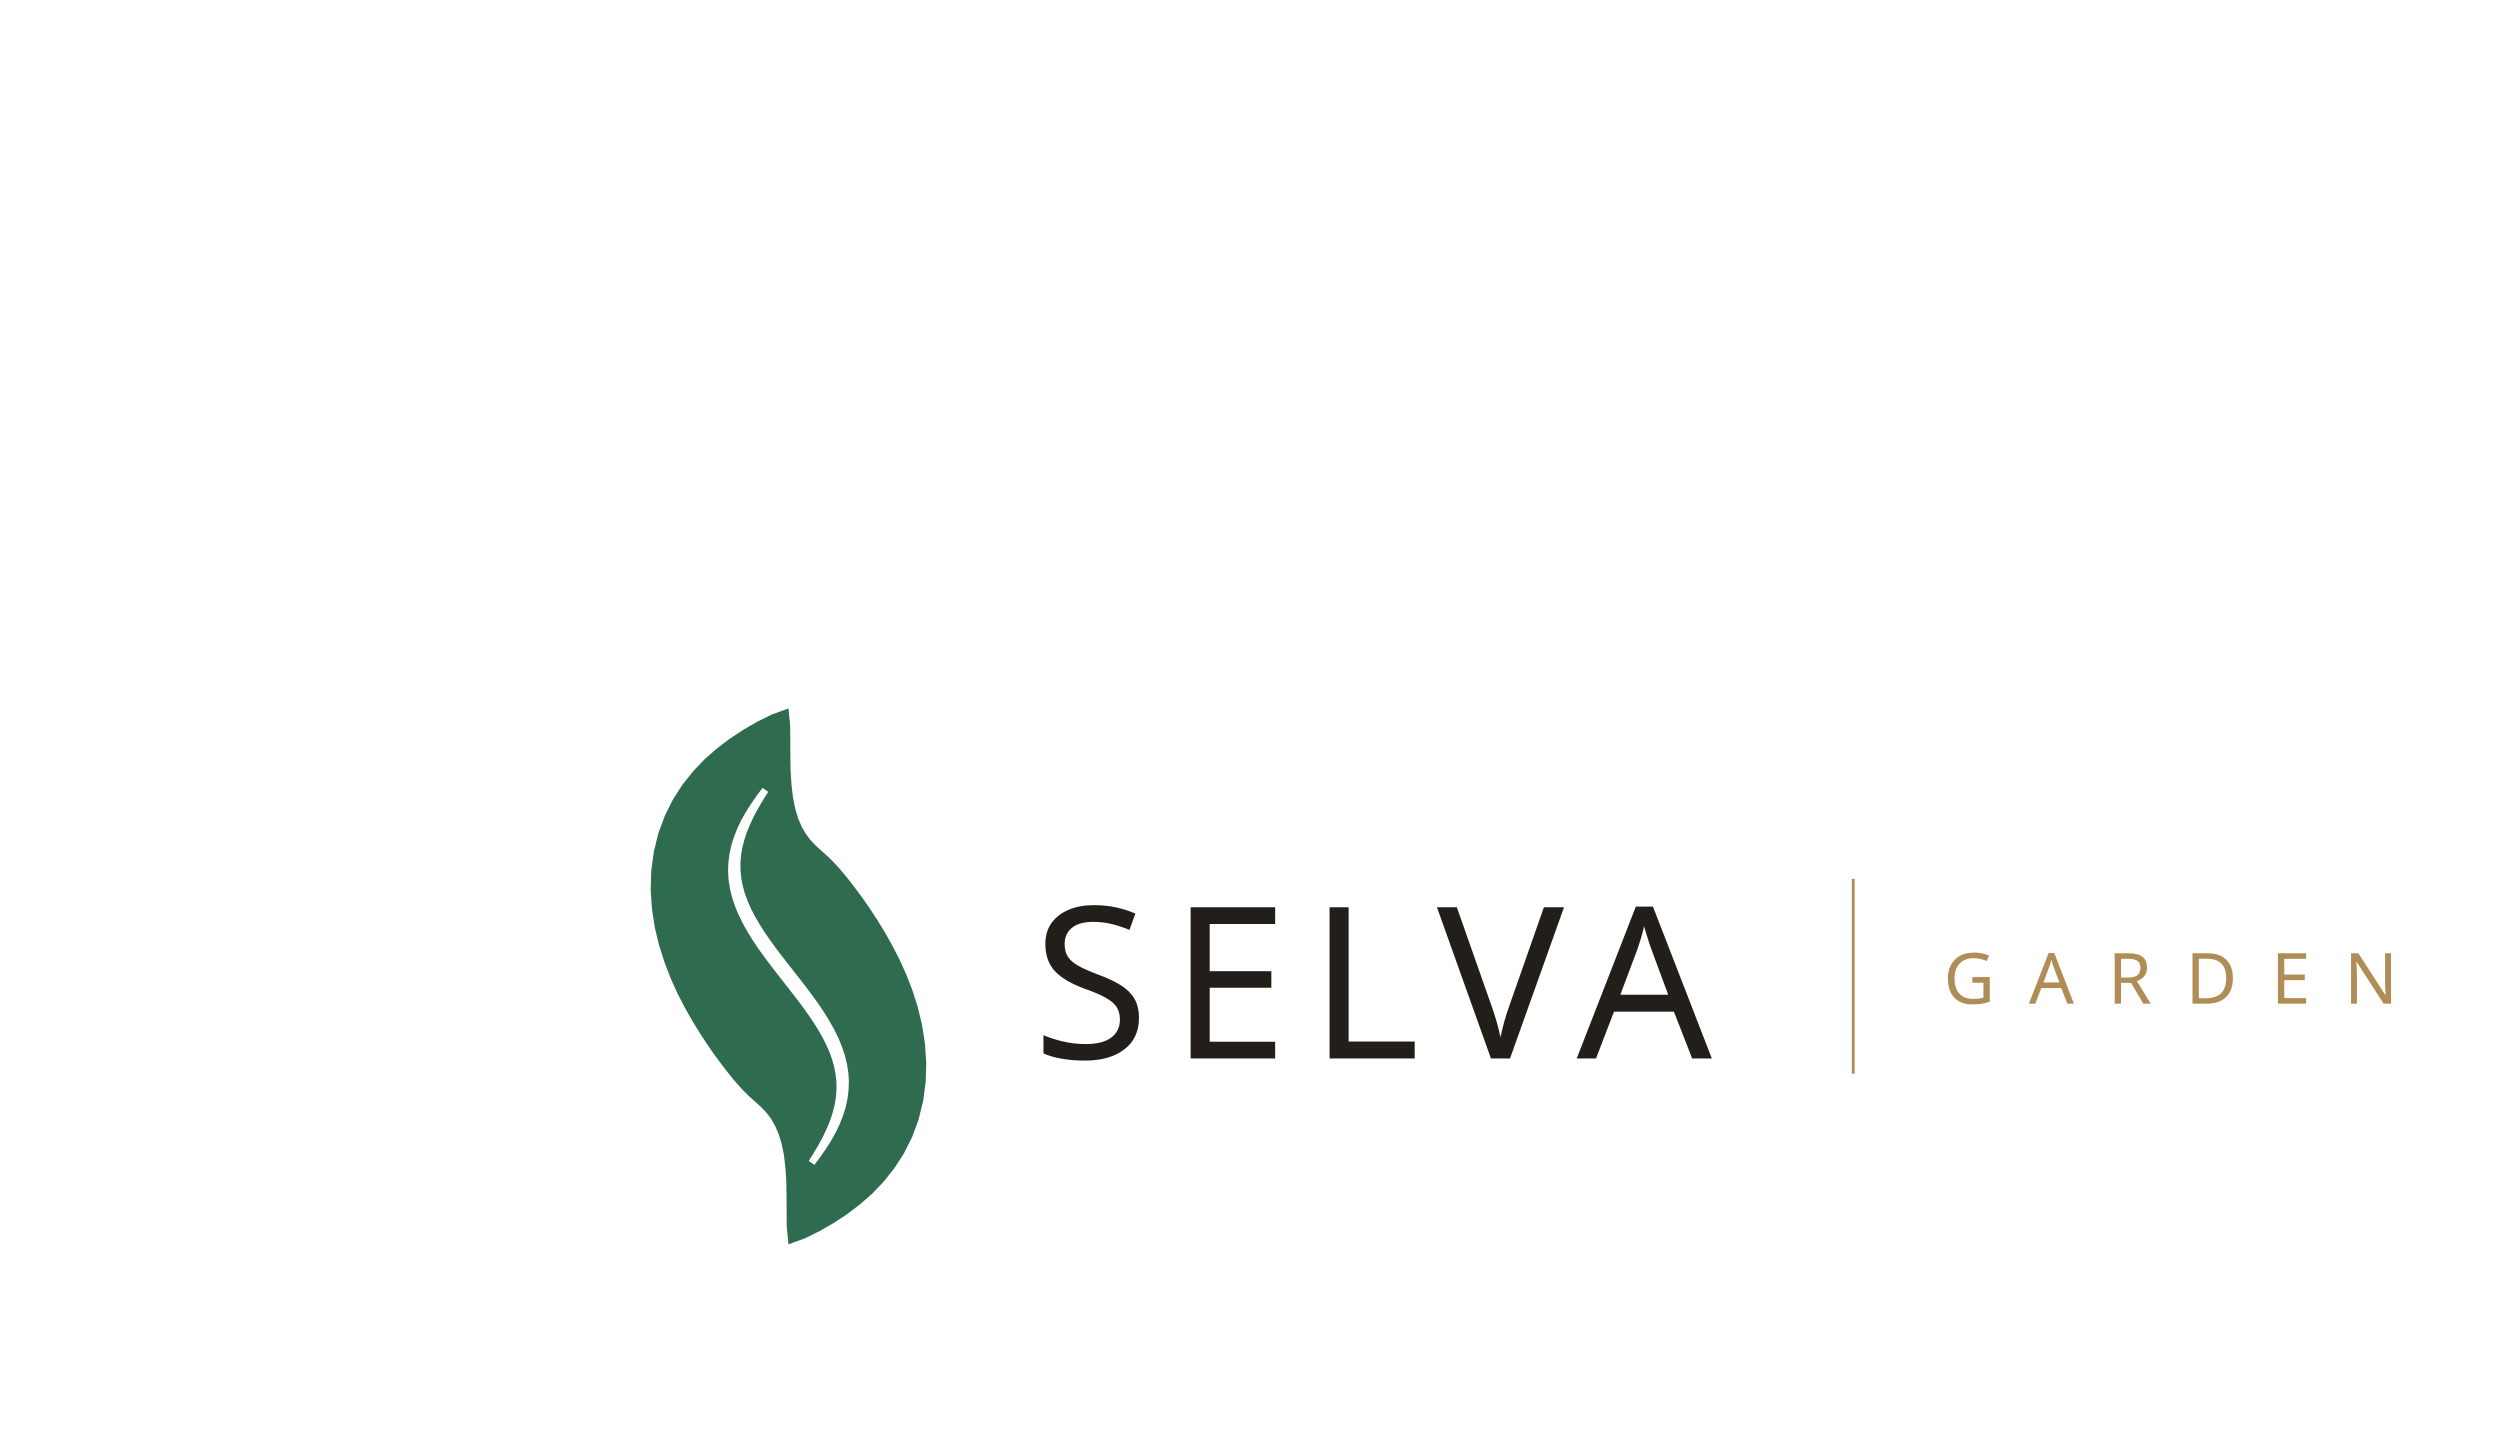
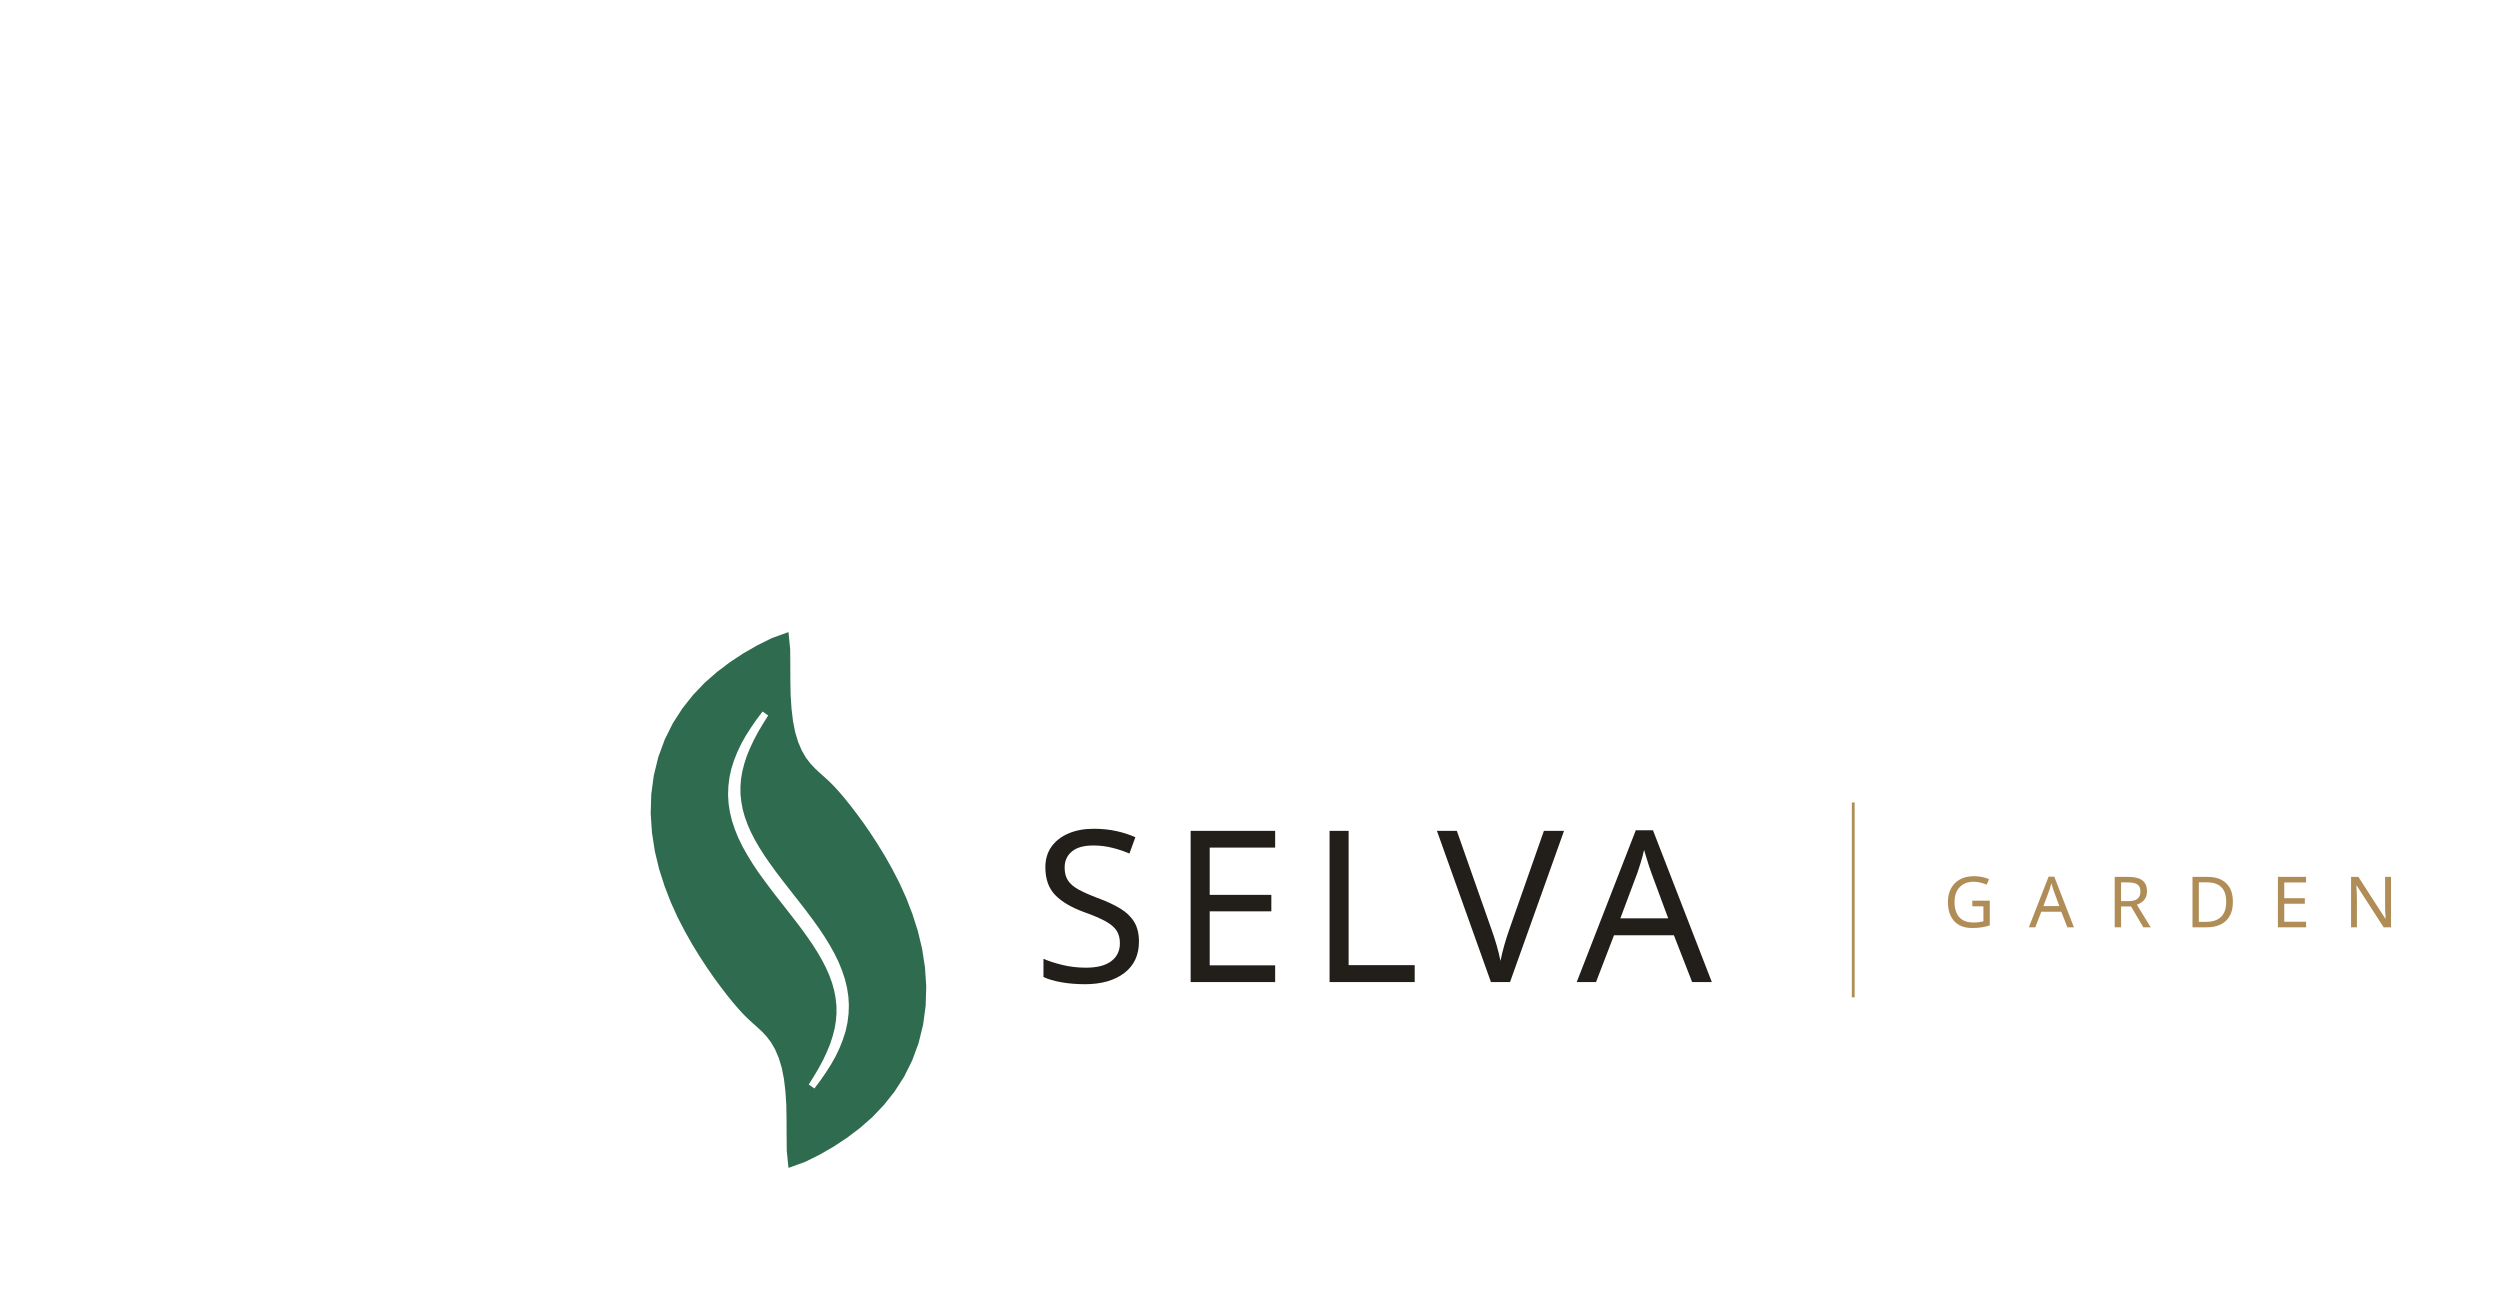
- <svg xmlns="http://www.w3.org/2000/svg" width="900" height="520" viewBox="-220 230 1200 320">
+ <svg xmlns="http://www.w3.org/2000/svg" width="1200" height="620" viewBox="-220 230 1200 320">
  <defs />
  <g transform="translate(81.92 383.40) scale(0.6777)">
    <g transform="translate(-112.95 -36.14) scale(4.5179)">
      <path d="M50.00 92.00 L52.58 91.07 L54.88 89.93 L57.07 88.67 L59.18 87.28 L61.20 85.75 L63.14 84.05 L64.95 82.15 L66.62 80.05 L68.12 77.72 L69.39 75.17 L70.40 72.43 L71.11 69.54 L71.51 66.56 L71.60 63.54 L71.40 60.56 L70.95 57.65 L70.28 54.85 L69.43 52.19 L68.46 49.68 L67.39 47.31 L66.25 45.11 L65.09 43.05 L63.92 41.15 L62.78 39.40 L61.67 37.80 L60.61 36.36 L59.62 35.07 L58.70 33.93 L57.85 32.94 L57.06 32.08 L56.31 31.34 L55.58 30.67 L54.86 30.03 L54.15 29.37 L53.43 28.60 L52.74 27.69 L52.10 26.59 L51.53 25.26 L51.06 23.72 L50.71 21.96 L50.48 20.01 L50.34 17.89 L50.30 15.63 L50.29 13.23 L50.27 10.72 L50.00 8.00 L50.00 8.00 L47.42 8.93 L45.12 10.07 L42.93 11.33 L40.82 12.72 L38.80 14.25 L36.86 15.95 L35.05 17.85 L33.38 19.95 L31.88 22.28 L30.61 24.83 L29.60 27.57 L28.89 30.46 L28.49 33.44 L28.40 36.46 L28.60 39.44 L29.05 42.35 L29.72 45.15 L30.57 47.81 L31.54 50.32 L32.61 52.69 L33.75 54.89 L34.91 56.95 L36.08 58.85 L37.22 60.60 L38.33 62.20 L39.39 63.64 L40.38 64.93 L41.30 66.07 L42.15 67.06 L42.94 67.92 L43.69 68.66 L44.42 69.33 L45.14 69.97 L45.85 70.63 L46.57 71.40 L47.26 72.31 L47.90 73.41 L48.47 74.74 L48.94 76.28 L49.29 78.04 L49.52 79.99 L49.66 82.11 L49.70 84.37 L49.71 86.77 L49.73 89.28 L50.00 92.00 Z M54.06 79.55 L55.00 78.30 L55.87 77.04 L56.68 75.77 L57.40 74.49 L58.02 73.19 L58.54 71.87 L58.96 70.55 L59.25 69.21 L59.42 67.85 L59.47 66.49 L59.39 65.13 L59.18 63.77 L58.85 62.41 L58.40 61.06 L57.85 59.71 L57.20 58.38 L56.46 57.06 L55.65 55.74 L54.78 54.43 L53.85 53.14 L52.89 51.85 L51.90 50.56 L50.90 49.29 L49.91 48.02 L48.93 46.76 L47.98 45.51 L47.08 44.26 L46.23 43.03 L45.45 41.80 L44.74 40.58 L44.12 39.37 L43.59 38.17 L43.16 36.98 L42.83 35.80 L42.61 34.62 L42.48 33.44 L42.47 32.26 L42.56 31.07 L42.76 29.86 L43.07 28.65 L43.47 27.42 L43.98 26.18 L44.57 24.92 L45.25 23.65 L46.01 22.37 L46.82 21.07 L45.94 20.45 L45.00 21.70 L44.13 22.96 L43.32 24.23 L42.60 25.51 L41.98 26.81 L41.46 28.13 L41.04 29.45 L40.75 30.79 L40.58 32.15 L40.53 33.51 L40.61 34.87 L40.82 36.23 L41.15 37.59 L41.60 38.94 L42.15 40.29 L42.80 41.62 L43.54 42.94 L44.35 44.26 L45.22 45.57 L46.15 46.86 L47.11 48.15 L48.10 49.44 L49.10 50.71 L50.09 51.98 L51.07 53.24 L52.02 54.49 L52.92 55.74 L53.77 56.97 L54.55 58.20 L55.26 59.42 L55.88 60.63 L56.41 61.83 L56.84 63.02 L57.17 64.20 L57.39 65.38 L57.52 66.56 L57.53 67.74 L57.44 68.93 L57.24 70.14 L56.93 71.35 L56.53 72.58 L56.02 73.82 L55.43 75.08 L54.75 76.35 L53.99 77.63 L53.18 78.93 Z" fill="#2f6b4f" fill-rule="evenodd" />
    </g>
    <text x="285.9" y="189.7" dominant-baseline="central" text-anchor="start" font-family="Cormorant Garamond" font-weight="500" font-size="150" letter-spacing="15.00" fill="#221f1a">SELVA</text>
    <rect x="866.1" y="120.7" width="2" height="138.0" fill="#b08d57" />
    <text x="931.1" y="189.7" dominant-baseline="central" text-anchor="start" font-family="Jost" font-weight="300" font-size="50" letter-spacing="24.00" fill="#b08d57">GARDEN</text>
  </g>
</svg>
